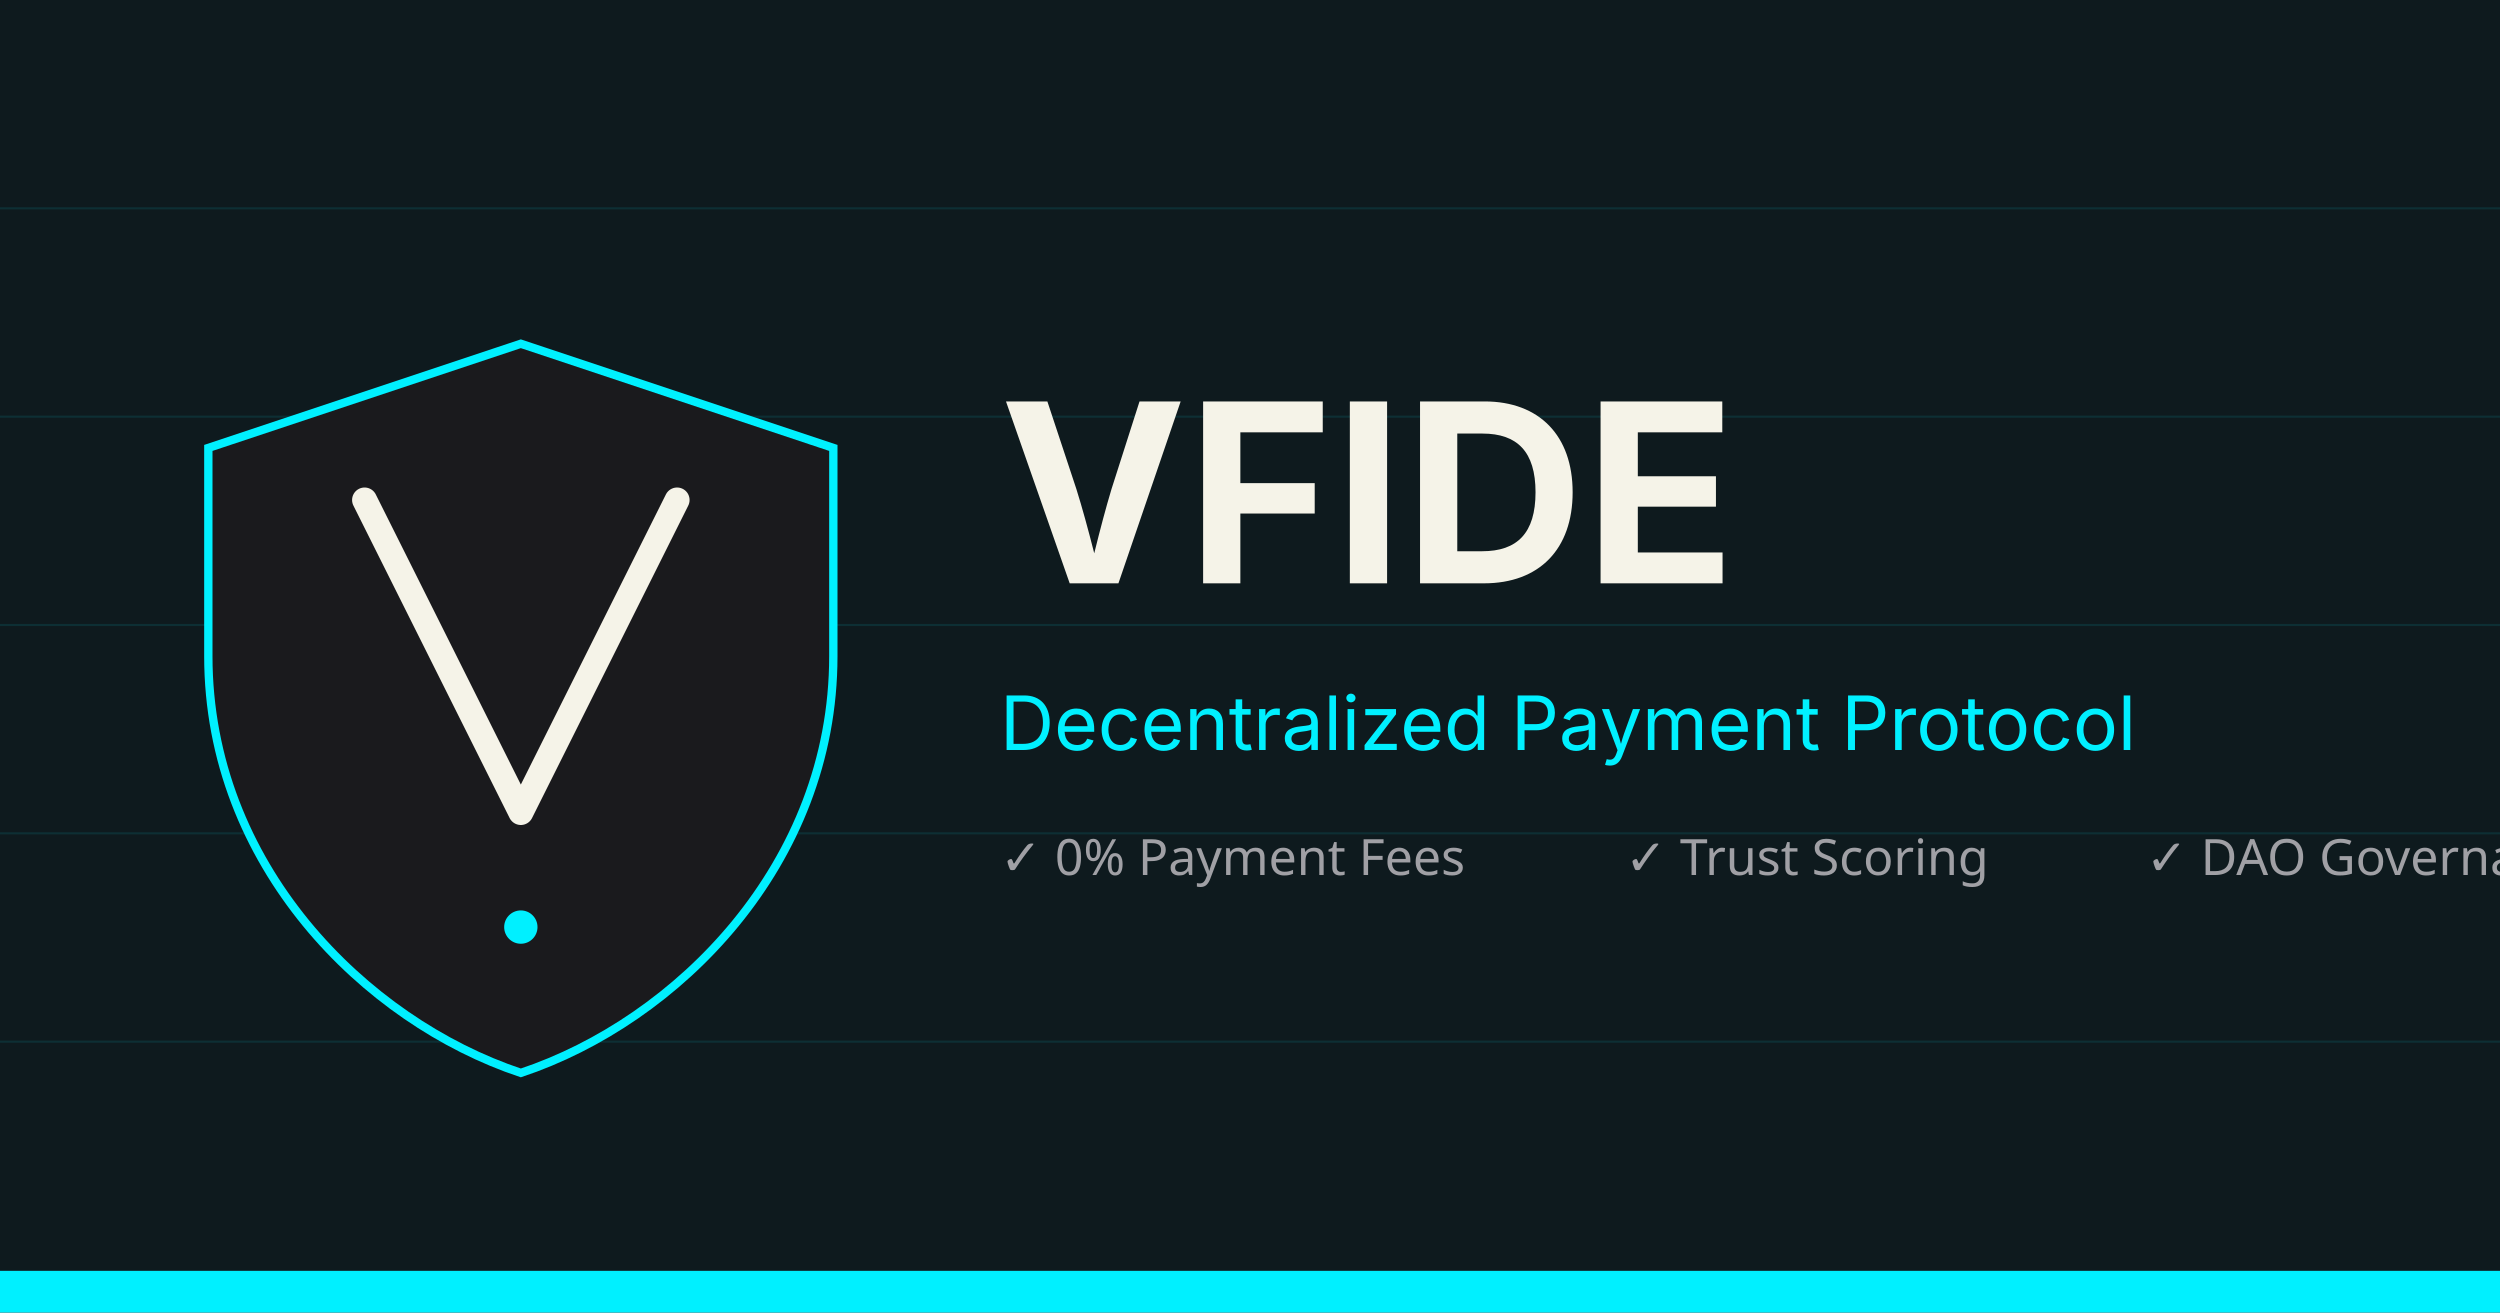
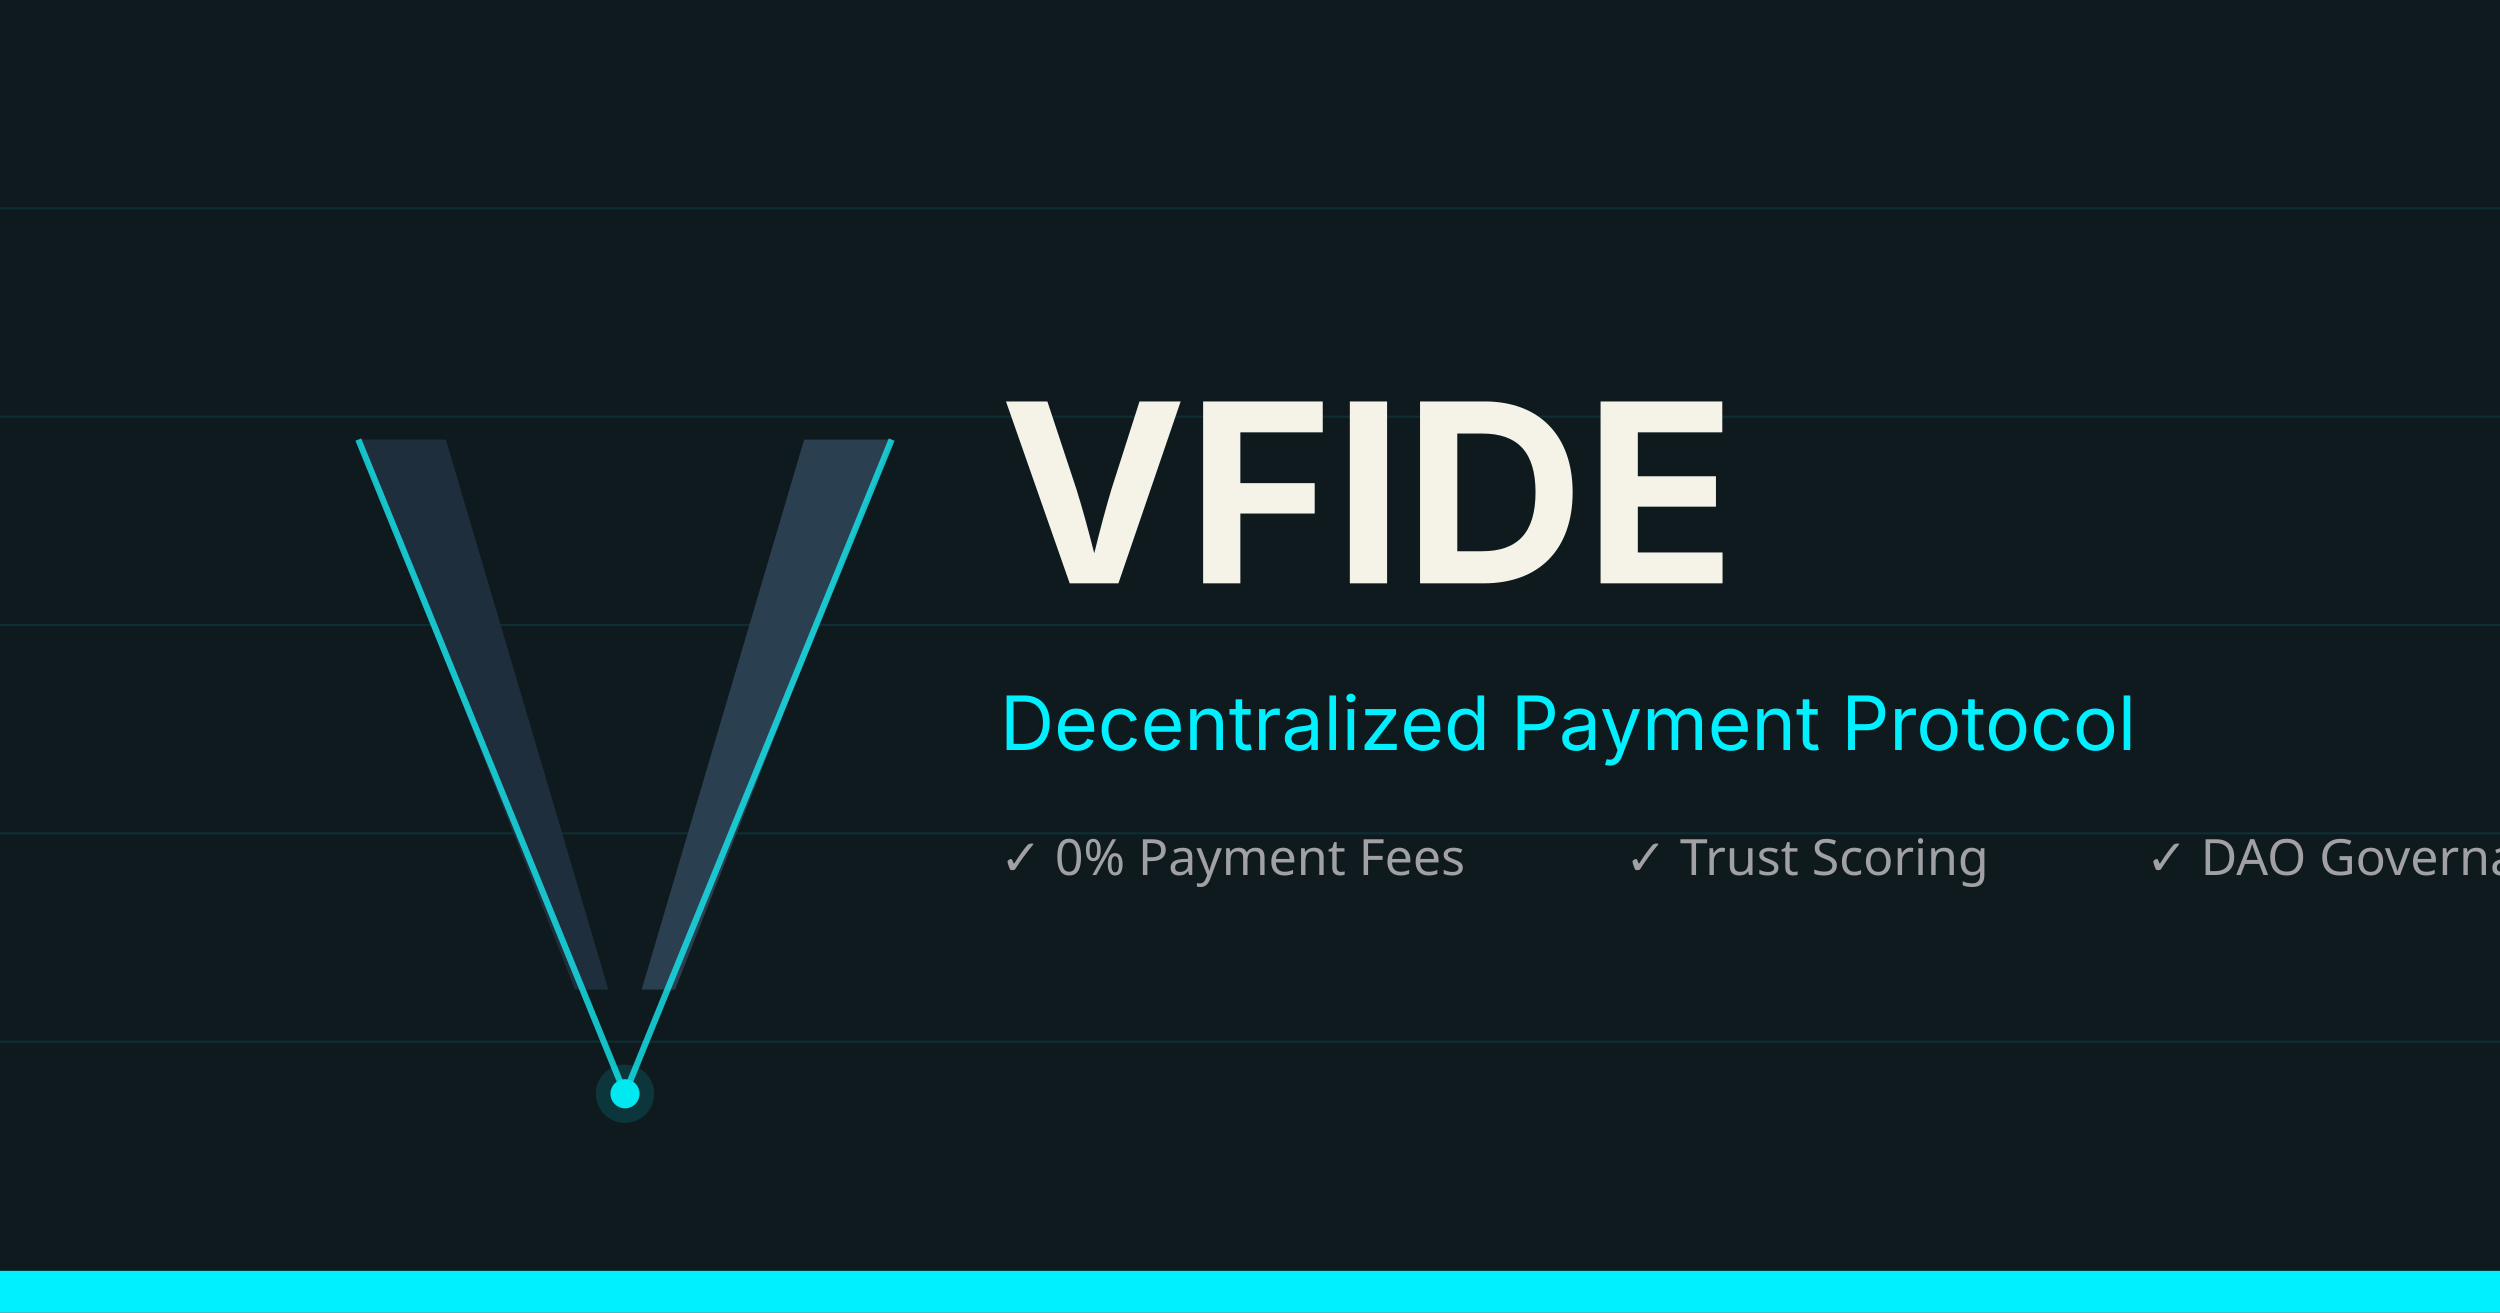
<svg xmlns="http://www.w3.org/2000/svg" width="1200" height="630" viewBox="0 0 1200 630" fill="none">
  <rect width="1200" height="630" fill="#0F0F12" />
  <rect width="1200" height="630" fill="url(#bg-gradient)" opacity="0.5" />
  <g opacity="0.1">
    <line x1="0" y1="100" x2="1200" y2="100" stroke="#00F0FF" stroke-width="1" />
    <line x1="0" y1="200" x2="1200" y2="200" stroke="#00F0FF" stroke-width="1" />
    <line x1="0" y1="300" x2="1200" y2="300" stroke="#00F0FF" stroke-width="1" />
    <line x1="0" y1="400" x2="1200" y2="400" stroke="#00F0FF" stroke-width="1" />
    <line x1="0" y1="500" x2="1200" y2="500" stroke="#00F0FF" stroke-width="1" />
  </g>
-   <g transform="translate(100, 165)">
-     <path d="M150 0L300 50V150C300 250 225 325 150 350C75 325 0 250 0 150V50L150 0Z" fill="#1A1A1D" stroke="#00F0FF" stroke-width="4" />
-     <path d="M75 75L150 225L225 75" stroke="#F5F3E8" stroke-width="12" stroke-linecap="round" stroke-linejoin="round" />
-     <circle cx="150" cy="280" r="8" fill="#00F0FF" />
+   <g transform="translate(100, 155)">
+     <path d="M72 56H114L192 320L176 320L72 56Z" fill="#1E2E3C" />
+     <path d="M328 56H286L208 320H224L328 56Z" fill="#2A3F4F" />
+     <path d="M72 56L200 370L328 56" stroke="#17E8F0" stroke-width="3" opacity="0.8" />
+     <circle cx="200" cy="370" r="7" fill="#00E8F0" />
+     <circle cx="200" cy="370" r="14" fill="#00E8F0" fill-opacity="0.14" />
  </g>
  <text x="480" y="280" font-family="system-ui, -apple-system, sans-serif" font-size="120" font-weight="bold" fill="#F5F3E8">VFIDE</text>
  <text x="480" y="360" font-family="system-ui, -apple-system, sans-serif" font-size="36" fill="#00F0FF">Decentralized Payment Protocol</text>
  <g transform="translate(480, 420)">
    <text font-family="system-ui, sans-serif" font-size="24" fill="#A0A0A5">
      <tspan>✓ 0% Payment Fees</tspan>
      <tspan x="300">✓ Trust Scoring</tspan>
      <tspan x="550">✓ DAO Governance</tspan>
    </text>
  </g>
  <rect x="0" y="610" width="1200" height="20" fill="url(#accent-gradient)" />
  <defs>
    <linearGradient id="bg-gradient" x1="0" y1="0" x2="1200" y2="630">
      <stop offset="0%" stop-color="#00F0FF" stop-opacity="0.1" />
      <stop offset="100%" stop-color="#0080FF" stop-opacity="0.1" />
    </linearGradient>
    <linearGradient id="accent-gradient" x1="0" y1="0" x2="1200" y2="0">
      <stop offset="0%" stop-color="#00F0FF" />
      <stop offset="50%" stop-color="#0080FF" />
      <stop offset="100%" stop-color="#00F0FF" />
    </linearGradient>
  </defs>
</svg>
